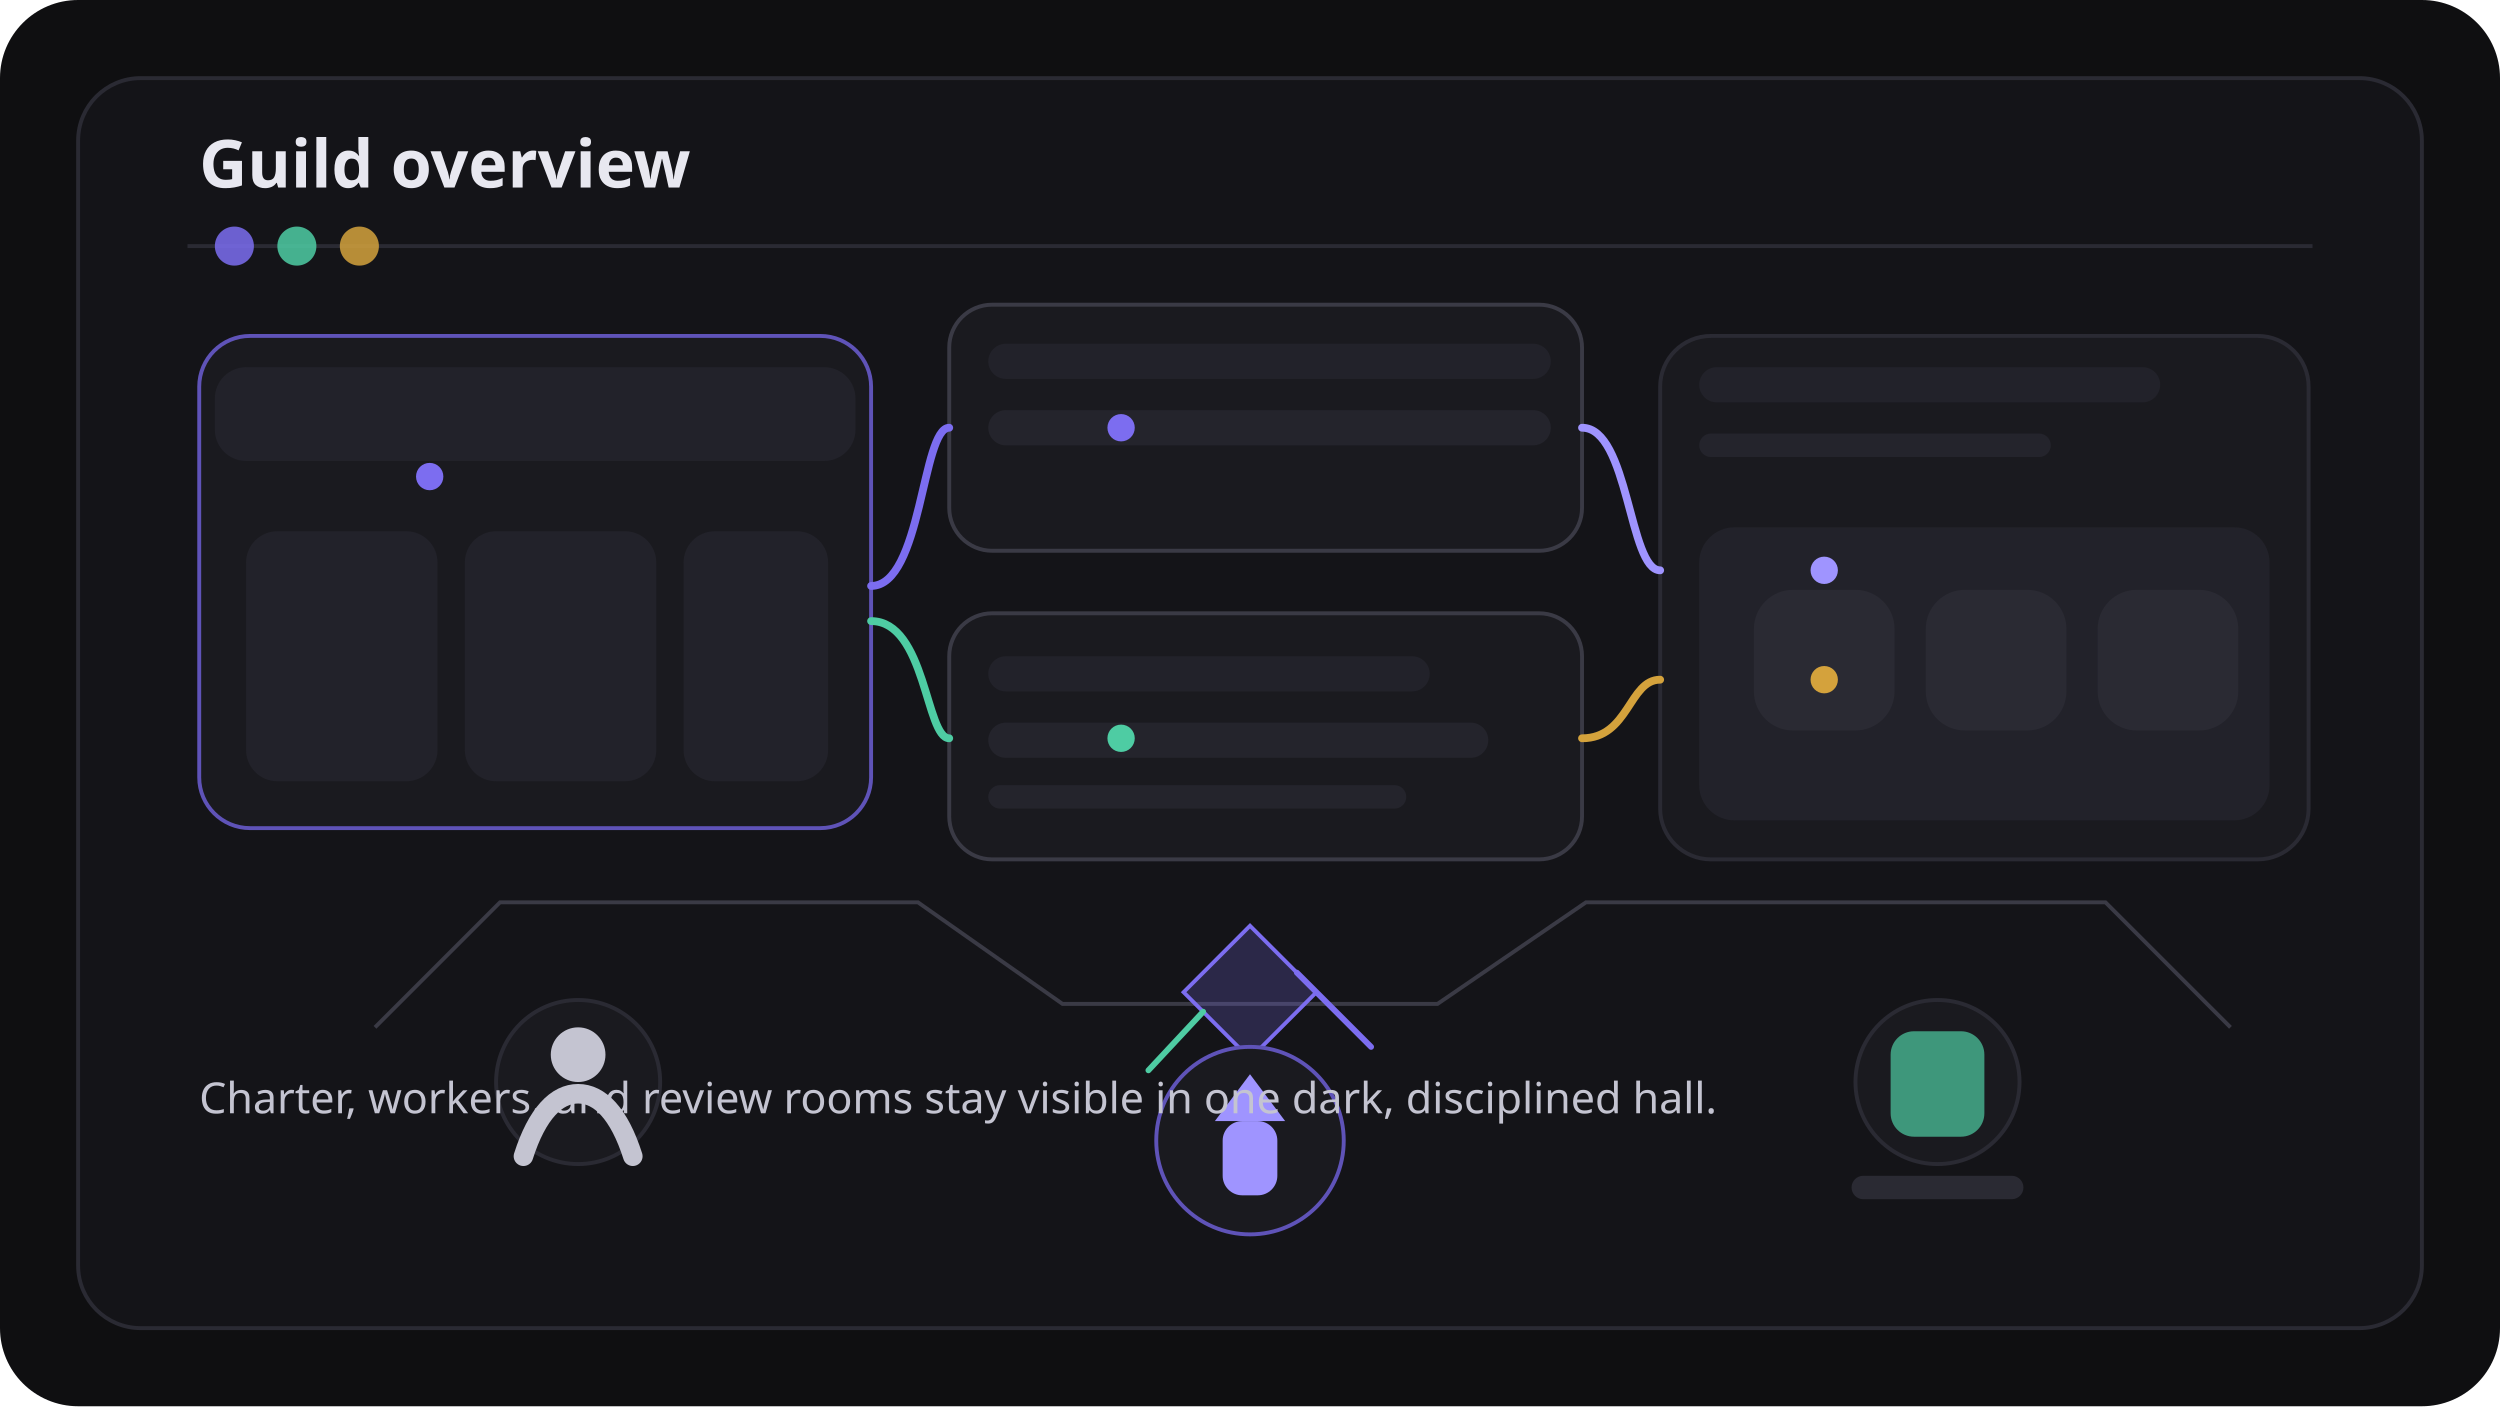
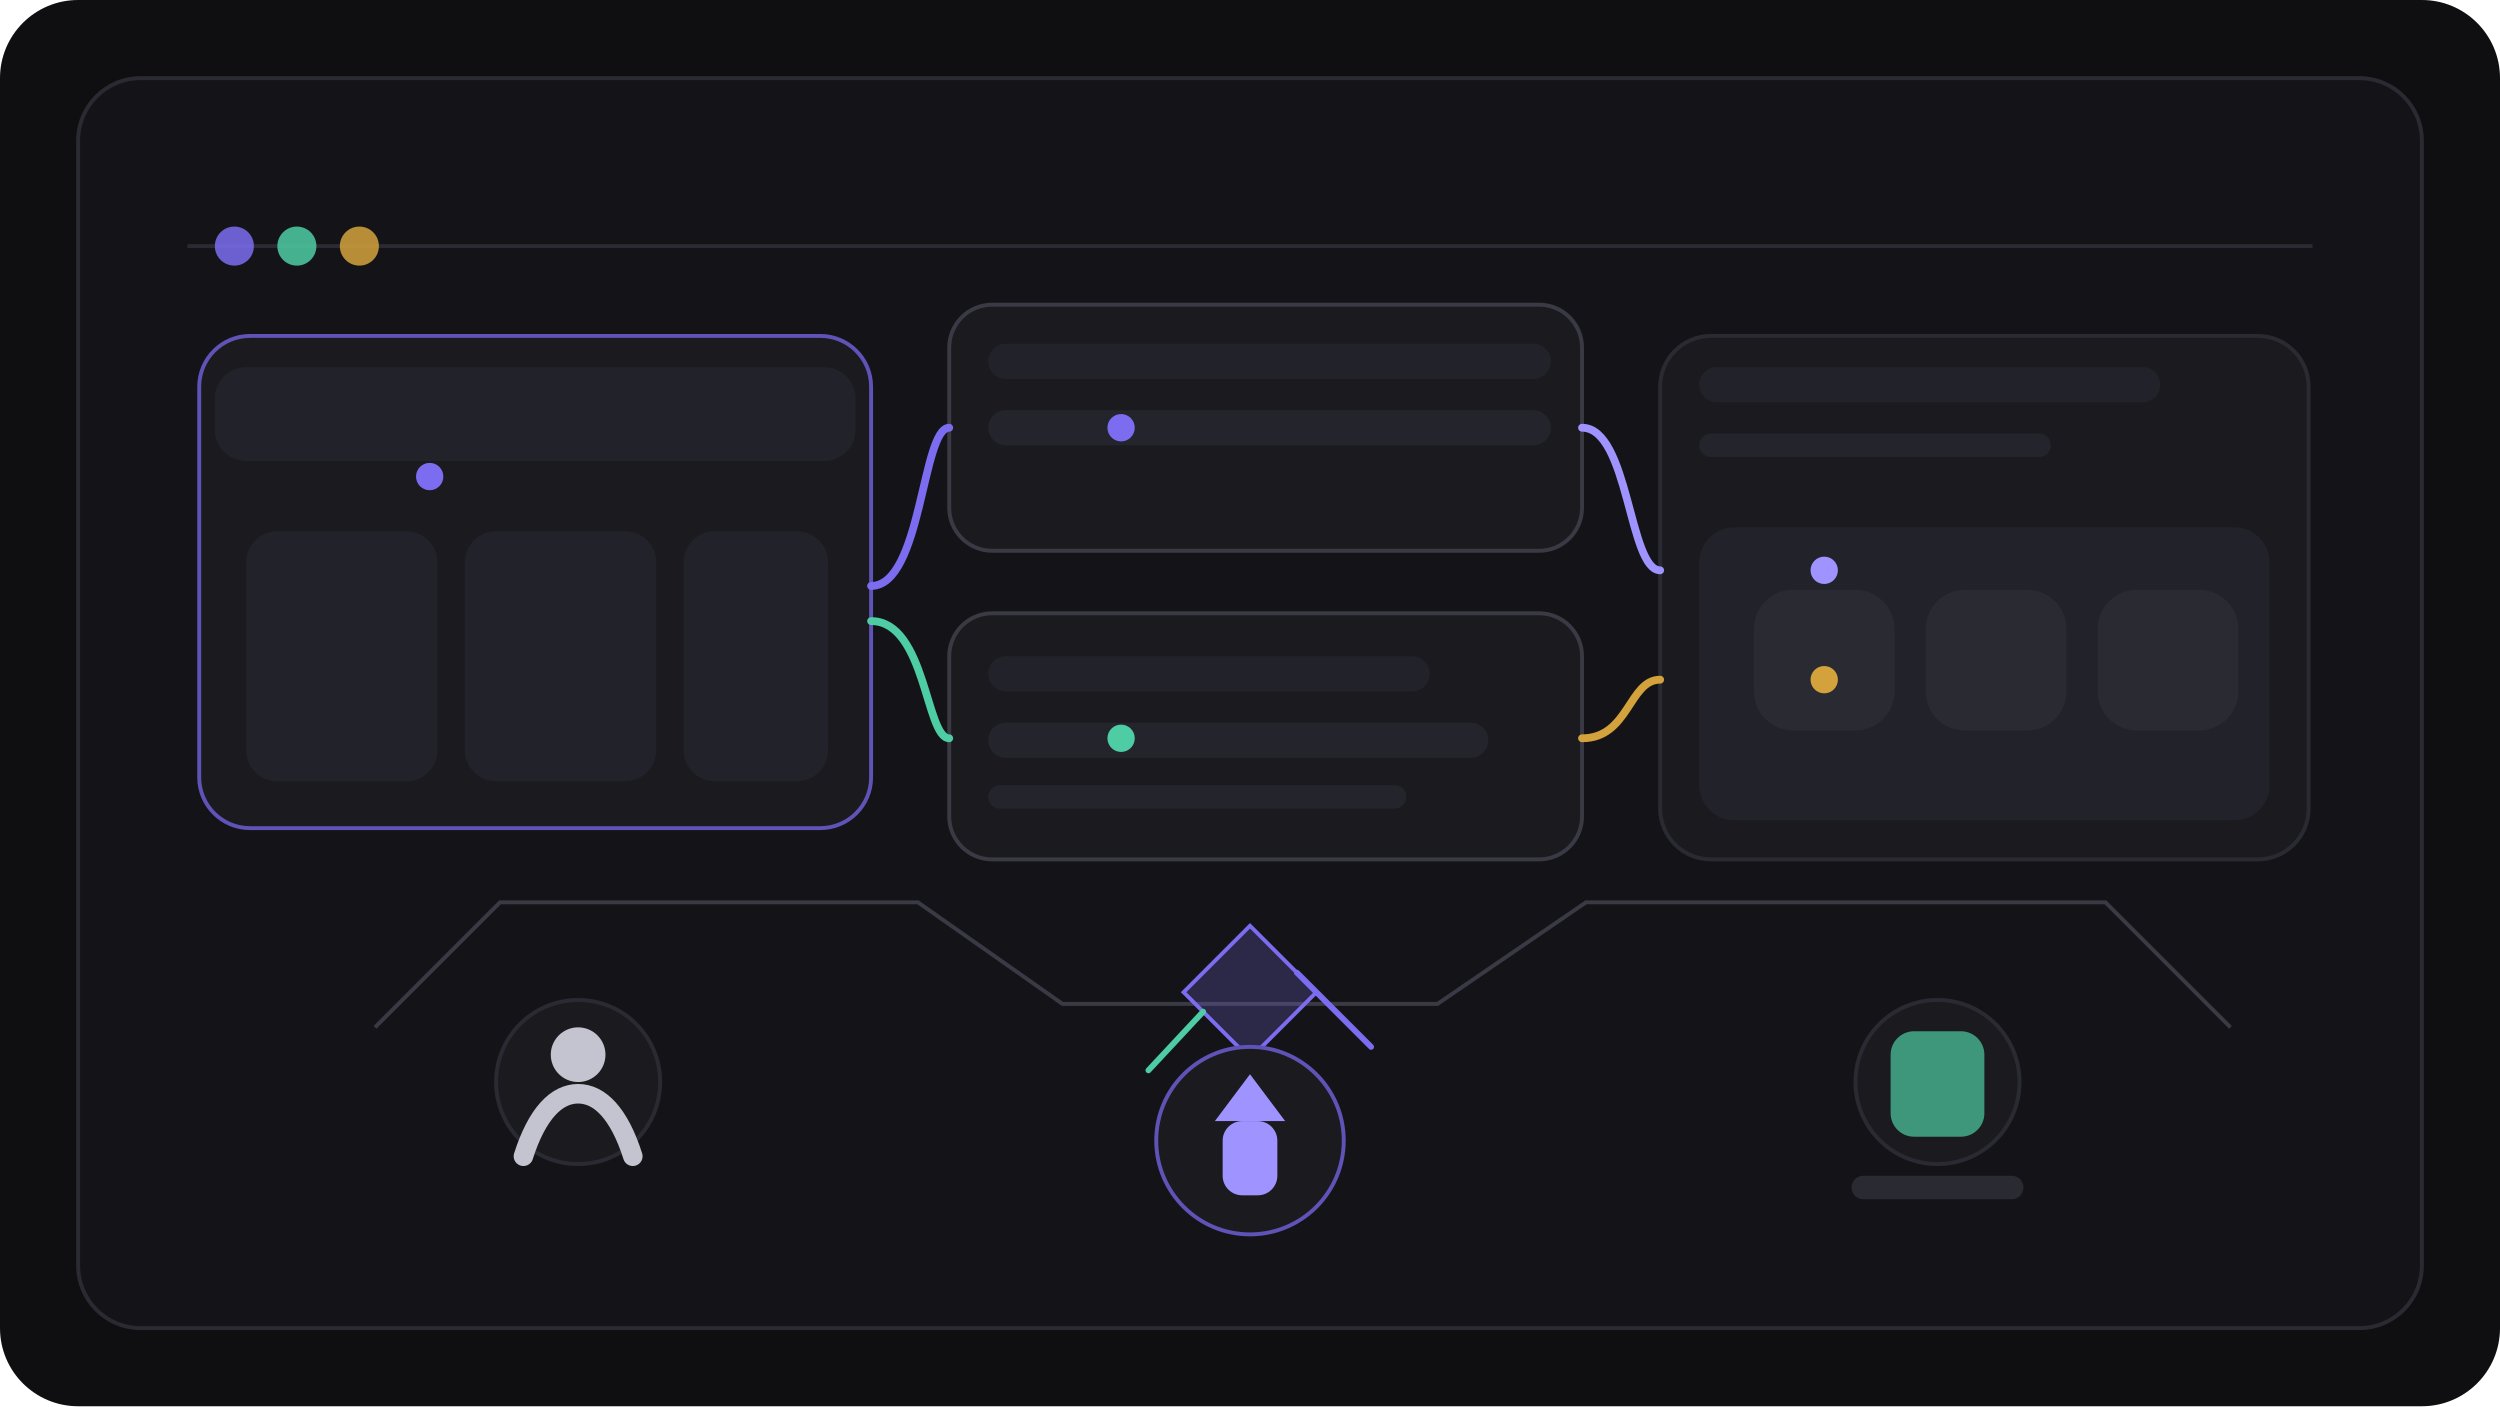
<svg xmlns="http://www.w3.org/2000/svg" width="1280" height="720" viewBox="0 0 1280 720" fill="none">
  <rect width="1280" height="720" rx="40" fill="#0F0F11" />
  <rect x="40" y="40" width="1200" height="640" rx="32" fill="#141418" stroke="#2A2A33" stroke-width="2" />
  <path d="M96 126H1184" stroke="#2A2A33" stroke-width="2" />
  <circle cx="120" cy="126" r="10" fill="#7C6DF0" fill-opacity="0.85" />
  <circle cx="152" cy="126" r="10" fill="#4ECCA3" fill-opacity="0.85" />
  <circle cx="184" cy="126" r="10" fill="#D4A23C" fill-opacity="0.85" />
  <rect x="102" y="172" width="344" height="252" rx="26" fill="#1A1A1F" stroke="#5F53B8" stroke-width="2" />
  <rect x="486" y="156" width="324" height="126" rx="22" fill="#1A1A1F" stroke="#3A3A45" stroke-width="2" />
  <rect x="486" y="314" width="324" height="126" rx="22" fill="#1A1A1F" stroke="#3A3A45" stroke-width="2" />
  <rect x="850" y="172" width="332" height="268" rx="26" fill="#1A1A1F" stroke="#2A2A33" stroke-width="2" />
  <rect x="110" y="188" width="328" height="48" rx="16" fill="#22222A" />
  <rect x="506" y="176" width="288" height="18" rx="9" fill="#22222A" />
  <rect x="506" y="336" width="226" height="18" rx="9" fill="#22222A" />
  <rect x="870" y="188" width="236" height="18" rx="9" fill="#22222A" />
  <rect x="870" y="222" width="180" height="12" rx="6" fill="#24242C" />
  <rect x="126" y="272" width="98" height="128" rx="16" fill="#22222A" />
  <rect x="238" y="272" width="98" height="128" rx="16" fill="#22222A" />
  <rect x="350" y="272" width="74" height="128" rx="16" fill="#22222A" />
  <rect x="506" y="210" width="288" height="18" rx="9" fill="#24242C" />
  <rect x="506" y="370" width="256" height="18" rx="9" fill="#24242C" />
  <rect x="506" y="402" width="214" height="12" rx="6" fill="#24242C" />
  <rect x="870" y="270" width="292" height="150" rx="18" fill="#22222A" />
  <rect x="898" y="302" width="72" height="72" rx="20" fill="#2A2A33" />
  <rect x="986" y="302" width="72" height="72" rx="20" fill="#2A2A33" />
  <rect x="1074" y="302" width="72" height="72" rx="20" fill="#2A2A33" />
  <path d="M446 300C472 300 472 219 486 219" stroke="#7C6DF0" stroke-width="4" stroke-linecap="round" />
  <path d="M446 318C474 318 474 378 486 378" stroke="#4ECCA3" stroke-width="4" stroke-linecap="round" />
  <path d="M810 219C834 219 834 292 850 292" stroke="#9F94FF" stroke-width="4" stroke-linecap="round" />
  <path d="M810 378C834 378 834 348 850 348" stroke="#D4A23C" stroke-width="4" stroke-linecap="round" />
  <circle cx="220" cy="244" r="7" fill="#7C6DF0" />
  <circle cx="574" cy="219" r="7" fill="#7C6DF0" />
  <circle cx="574" cy="378" r="7" fill="#4ECCA3" />
  <circle cx="934" cy="292" r="7" fill="#9F94FF" />
  <circle cx="934" cy="348" r="7" fill="#D4A23C" />
  <path d="M192 526L256 462H470L544 514L736 514L812 462H1078L1142 526" stroke="#3A3A45" stroke-width="2" />
  <path d="M640 474L674 508L640 542L606 508L640 474Z" fill="#7C6DF0" fill-opacity="0.22" stroke="#7C6DF0" stroke-width="2" />
  <path d="M664 498L702 536" stroke="#7C6DF0" stroke-width="3" stroke-linecap="round" />
  <path d="M616 518L588 548" stroke="#4ECCA3" stroke-width="3" stroke-linecap="round" />
  <circle cx="296" cy="554" r="42" fill="#1A1A1F" stroke="#2A2A33" stroke-width="2" />
  <circle cx="296" cy="540" r="14" fill="#C4C4D1" />
  <path d="M268 592C275 570 285 560 296 560C307 560 317 570 324 592" stroke="#C4C4D1" stroke-width="10" stroke-linecap="round" />
  <circle cx="640" cy="584" r="48" fill="#1A1A1F" stroke="#5F53B8" stroke-width="2" />
  <path d="M640 550L658 574H622L640 550Z" fill="#9F94FF" />
  <rect x="626" y="574" width="28" height="38" rx="10" fill="#9F94FF" />
  <circle cx="992" cy="554" r="42" fill="#1A1A1F" stroke="#2A2A33" stroke-width="2" />
  <rect x="968" y="528" width="48" height="54" rx="12" fill="#4ECCA3" fill-opacity="0.7" />
  <rect x="948" y="602" width="88" height="12" rx="6" fill="#2A2A33" />
-   <text x="102" y="96" fill="#E8E8F0" font-family="ui-sans-serif, system-ui, sans-serif" font-size="34" font-weight="700">Guild overview</text>
-   <text x="102" y="570" fill="#C4C4D1" font-family="ui-sans-serif, system-ui, sans-serif" font-size="22">Charter, workers, and review rooms stay visible in one dark, disciplined hall.</text>
</svg>
